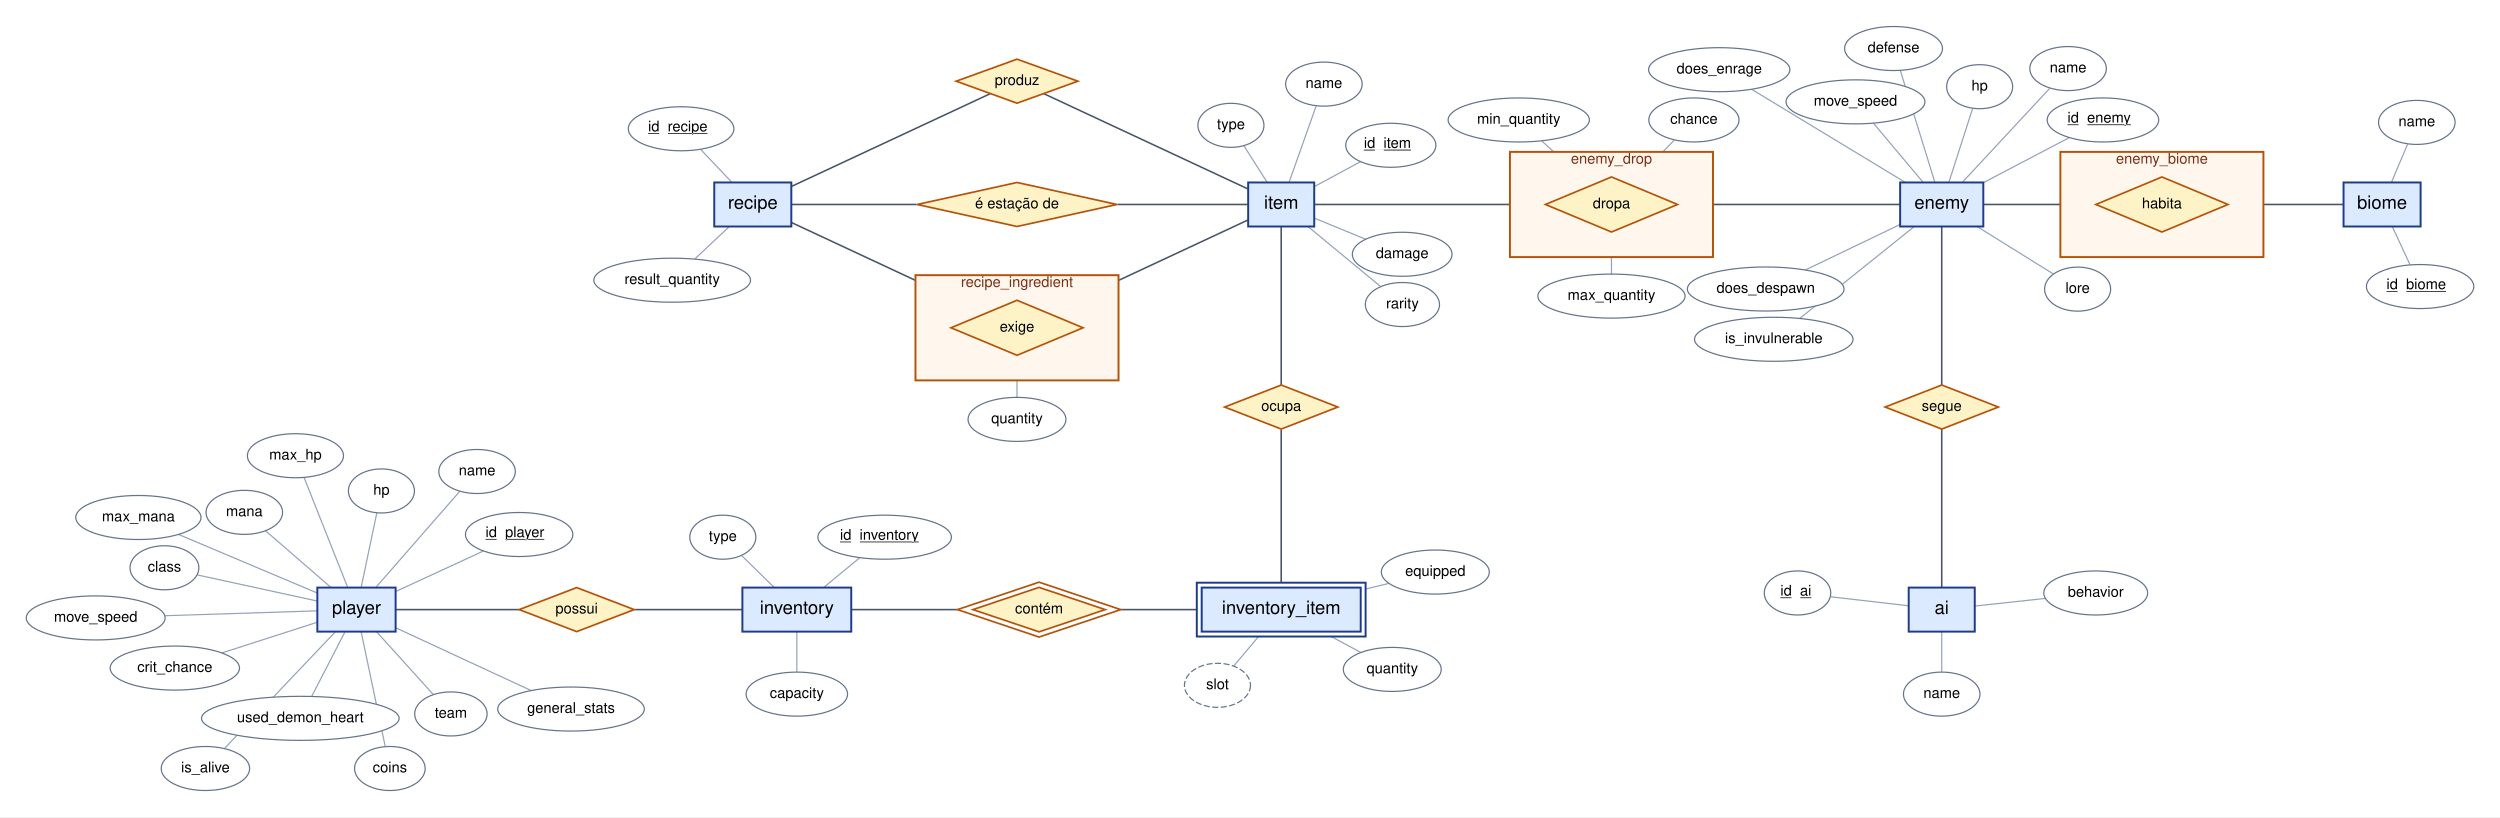
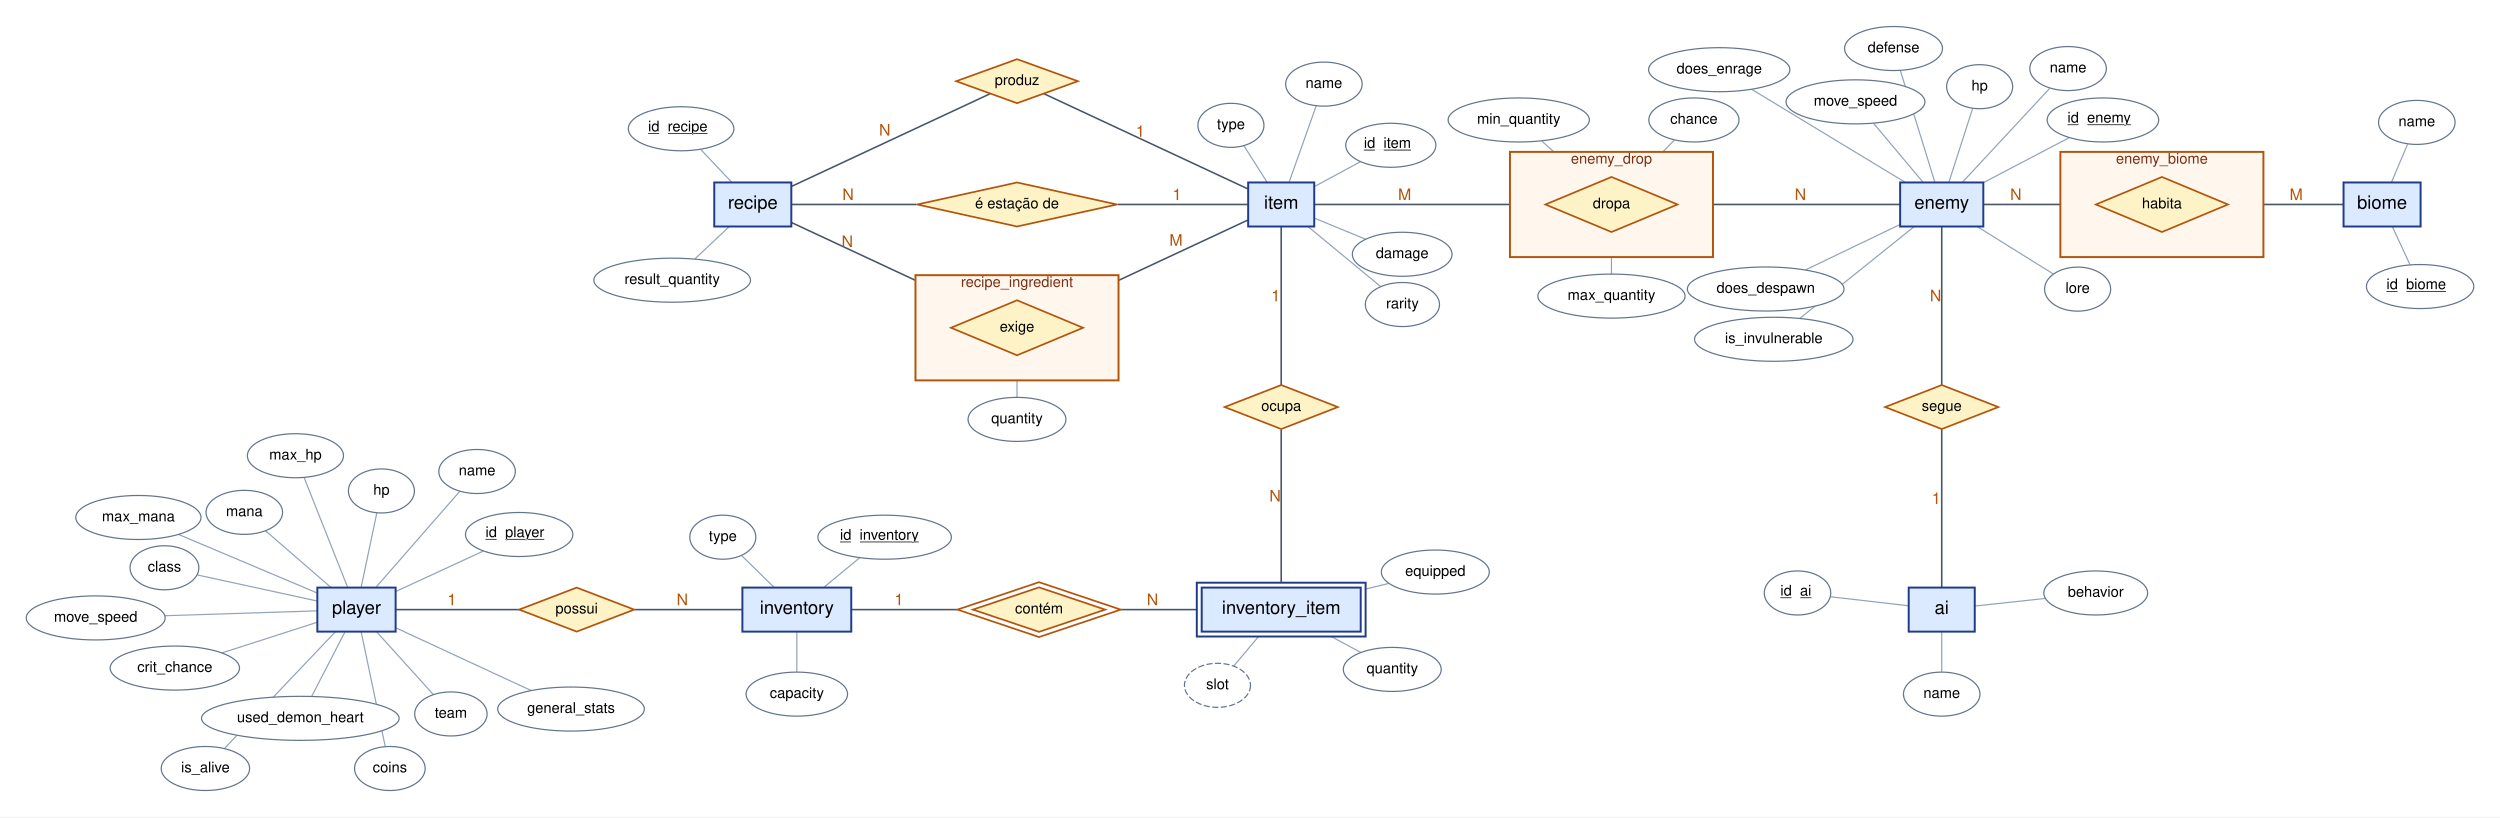
<svg xmlns="http://www.w3.org/2000/svg" width="2044pt" height="668pt" viewBox="0.00 0.00 2043.84 667.80">
  <g id="graph0" class="graph" transform="scale(1 1) rotate(0) translate(21.6 646.2)">
    <polygon fill="#ffffff" stroke="transparent" points="-21.6,21.6 -21.6,-646.2 2022.24,-646.2 2022.24,21.6 -21.6,21.6" />
    <g id="edge1" class="edge">
      <path fill="none" stroke="#475569" stroke-width="1.3" d="M302.01,-147.9C330.03,-147.9 370.99,-147.9 402.7,-147.9" />
+       <text text-anchor="middle" x="347.86" y="-151.5" font-family="Helvetica,sans-Serif" font-size="13.00" fill="#b45309">1</text>
    </g>
    <g id="edge19" class="edge">
      <path fill="none" stroke="#94a3b8" d="M302.03,-162.76C323.86,-172.84 352.49,-186.06 373.66,-195.83" />
    </g>
    <g id="edge20" class="edge">
      <path fill="none" stroke="#94a3b8" d="M285.68,-166.04C304.62,-187.73 336.04,-223.71 354.23,-244.54" />
    </g>
    <g id="edge21" class="edge">
      <path fill="none" stroke="#94a3b8" d="M273.67,-166.14C277.34,-183.6 282.84,-209.75 286.48,-227.06" />
    </g>
    <g id="edge22" class="edge">
      <path fill="none" stroke="#94a3b8" d="M262.68,-165.92C253.2,-189.84 236.55,-231.81 227.07,-255.71" />
    </g>
    <g id="edge23" class="edge">
      <path fill="none" stroke="#94a3b8" d="M249.03,-165.94C232.86,-179.96 210.69,-199.17 195.47,-212.37" />
    </g>
    <g id="edge24" class="edge">
      <path fill="none" stroke="#94a3b8" d="M237.55,-161.54C205.53,-175.06 156.73,-195.67 124.49,-209.28" />
    </g>
    <g id="edge25" class="edge">
      <path fill="none" stroke="#94a3b8" d="M237.68,-154.9C208.8,-161.2 166.86,-170.33 139.72,-176.24" />
    </g>
    <g id="edge26" class="edge">
      <path fill="none" stroke="#94a3b8" d="M237.45,-146.87C204.49,-145.82 152.72,-144.16 113.01,-142.9" />
    </g>
    <g id="edge27" class="edge">
      <path fill="none" stroke="#94a3b8" d="M237.61,-137.53C214.75,-130.17 183.96,-120.26 159.81,-112.49" />
    </g>
    <g id="edge28" class="edge">
      <path fill="none" stroke="#94a3b8" d="M252.66,-129.84C228.67,-104.6 185.45,-59.14 162.19,-34.67" />
    </g>
    <g id="edge29" class="edge">
      <path fill="none" stroke="#94a3b8" d="M260.32,-129.48C252.39,-114.12 241.16,-92.36 233.28,-77.09" />
    </g>
    <g id="edge30" class="edge">
      <path fill="none" stroke="#94a3b8" d="M273.63,-129.84C278.85,-105.02 288.17,-60.65 293.37,-35.91" />
    </g>
    <g id="edge31" class="edge">
      <path fill="none" stroke="#94a3b8" d="M286.21,-129.81C300.02,-114.55 319.58,-92.93 332.76,-78.37" />
    </g>
    <g id="edge32" class="edge">
      <path fill="none" stroke="#94a3b8" d="M302.01,-132.99C333.46,-118.41 381.09,-96.33 412.67,-81.69" />
    </g>
    <g id="edge3" class="edge">
      <path fill="none" stroke="#475569" stroke-width="1.3" d="M674.76,-147.9C700.21,-147.9 732.52,-147.9 760.9,-147.9" />
+       <text text-anchor="middle" x="713.33" y="-151.5" font-family="Helvetica,sans-Serif" font-size="13.00" fill="#b45309">1</text>
    </g>
    <g id="edge33" class="edge">
      <path fill="none" stroke="#94a3b8" d="M651.77,-165.98C661.17,-173.74 672.09,-182.74 681.3,-190.34" />
    </g>
    <g id="edge34" class="edge">
      <path fill="none" stroke="#94a3b8" d="M611.35,-165.98C602.87,-174.28 592.93,-184.01 584.85,-191.92" />
    </g>
    <g id="edge35" class="edge">
      <path fill="none" stroke="#94a3b8" d="M629.83,-129.74C629.83,-119.67 629.83,-107.17 629.83,-97.07" />
    </g>
    <g id="edge5" class="edge">
      <path fill="none" stroke="#475569" stroke-width="1.3" d="M1025.83,-170.23C1025.83,-203.25 1025.83,-264.48 1025.83,-295.08" />
+       <text text-anchor="middle" x="1020.83" y="-236.26" font-family="Helvetica,sans-Serif" font-size="13.00" fill="#b45309">N</text>
    </g>
    <g id="edge36" class="edge">
      <path fill="none" stroke="#94a3b8" d="M1007.02,-125.55C1000.38,-117.66 993.05,-108.95 986.97,-101.72" />
    </g>
    <g id="edge37" class="edge">
      <path fill="none" stroke="#94a3b8" d="M1066.72,-125.88C1074.91,-121.47 1083.3,-116.95 1090.8,-112.91" />
    </g>
    <g id="edge38" class="edge">
      <path fill="none" stroke="#94a3b8" d="M1095.1,-164.78C1101.5,-166.34 1107.82,-167.88 1113.78,-169.33" />
    </g>
    <g id="edge7" class="edge">
      <path fill="none" stroke="#475569" stroke-width="1.3" d="M1565.83,-165.94C1565.83,-197.79 1565.83,-263.65 1565.83,-295.48" />
+       <text text-anchor="middle" x="1561.33" y="-234.31" font-family="Helvetica,sans-Serif" font-size="13.00" fill="#b45309">1</text>
    </g>
    <g id="edge39" class="edge">
      <path fill="none" stroke="#94a3b8" d="M1538.79,-151.02C1519.61,-153.23 1494,-156.19 1474.86,-158.39" />
    </g>
    <g id="edge40" class="edge">
      <path fill="none" stroke="#94a3b8" d="M1565.83,-129.74C1565.83,-119.67 1565.83,-107.17 1565.83,-97.07" />
    </g>
    <g id="edge41" class="edge">
      <path fill="none" stroke="#94a3b8" d="M1592.84,-150.82C1609.61,-152.63 1631.48,-154.99 1650.4,-157.03" />
    </g>
    <g id="edge17" class="edge">
      <path fill="none" stroke="#475569" stroke-width="1.3" d="M625.71,-464.23C652.23,-451.85 691.21,-433.66 726.49,-417.2" />
+       <text text-anchor="middle" x="671.1" y="-444.31" font-family="Helvetica,sans-Serif" font-size="13.00" fill="#b45309">N</text>
    </g>
    <g id="edge42" class="edge">
      <path fill="none" stroke="#94a3b8" d="M576.57,-497.34C568.6,-505.75 559.2,-515.69 551.37,-523.95" />
    </g>
    <g id="edge43" class="edge">
      <path fill="none" stroke="#94a3b8" d="M574.42,-460.86C565.61,-452.59 555.24,-442.85 546.53,-434.67" />
    </g>
    <g id="edge13" class="edge">
      <path fill="none" stroke="#475569" stroke-width="1.3" d="M998.48,-491.87C955.11,-512.1 871.45,-551.15 831.76,-569.67" />
+       <text text-anchor="middle" x="910.62" y="-534.37" font-family="Helvetica,sans-Serif" font-size="13.00" fill="#b45309">1</text>
    </g>
    <g id="edge15" class="edge">
      <path fill="none" stroke="#475569" stroke-width="1.3" d="M998.48,-479.1C971.69,-479.1 929.51,-479.1 891.83,-479.1" />
+       <text text-anchor="middle" x="940.65" y="-482.7" font-family="Helvetica,sans-Serif" font-size="13.00" fill="#b45309">1</text>
    </g>
    <g id="edge44" class="edge">
      <path fill="none" stroke="#94a3b8" d="M1053.2,-493.88C1065.14,-500.33 1079.04,-507.84 1090.67,-514.12" />
    </g>
    <g id="edge45" class="edge">
      <path fill="none" stroke="#94a3b8" d="M1032.24,-497.15C1038.53,-514.9 1048.09,-541.85 1054.37,-559.57" />
    </g>
    <g id="edge46" class="edge">
      <path fill="none" stroke="#94a3b8" d="M1014.39,-497.12C1008.4,-506.55 1001.12,-518 995.28,-527.2" />
    </g>
    <g id="edge47" class="edge">
      <path fill="none" stroke="#94a3b8" d="M1047.83,-460.95C1065.62,-446.26 1090.36,-425.84 1106.97,-412.13" />
    </g>
    <g id="edge48" class="edge">
      <path fill="none" stroke="#94a3b8" d="M1052.86,-467.98C1065.9,-462.61 1081.58,-456.16 1094.96,-450.65" />
    </g>
    <g id="edge9" class="edge">
      <path fill="none" stroke="#475569" stroke-width="1.3" d="M1600.11,-479.1C1617.96,-479.1 1640.64,-479.1 1662.75,-479.1" />
+       <text text-anchor="middle" x="1626.43" y="-482.7" font-family="Helvetica,sans-Serif" font-size="13.00" fill="#b45309">N</text>
    </g>
    <g id="edge11" class="edge">
      <path fill="none" stroke="#475569" stroke-width="1.3" d="M1531.64,-479.1C1493.47,-479.1 1430.32,-479.1 1378.97,-479.1" />
+       <text text-anchor="middle" x="1450.3" y="-482.7" font-family="Helvetica,sans-Serif" font-size="13.00" fill="#b45309">N</text>
    </g>
    <g id="edge49" class="edge">
      <path fill="none" stroke="#94a3b8" d="M1600.12,-497.07C1621.93,-508.51 1649.8,-523.12 1670.16,-533.8" />
    </g>
    <g id="edge50" class="edge">
      <path fill="none" stroke="#94a3b8" d="M1582.89,-497.45C1602.72,-518.77 1635.13,-553.63 1654.07,-574" />
    </g>
    <g id="edge51" class="edge">
      <path fill="none" stroke="#94a3b8" d="M1571.66,-497.21C1577.24,-514.54 1585.6,-540.5 1591.13,-557.69" />
    </g>
    <g id="edge52" class="edge">
      <path fill="none" stroke="#94a3b8" d="M1560.19,-497.37C1552.7,-521.61 1539.55,-564.15 1532.07,-588.37" />
    </g>
    <g id="edge53" class="edge">
      <path fill="none" stroke="#94a3b8" d="M1550.54,-497.31C1538.55,-511.57 1521.97,-531.3 1510.12,-545.41" />
    </g>
    <g id="edge54" class="edge">
      <path fill="none" stroke="#94a3b8" d="M1535.8,-497.3C1500.88,-518.45 1443.8,-553.03 1410.46,-573.23" />
    </g>
    <g id="edge55" class="edge">
      <path fill="none" stroke="#94a3b8" d="M1531.73,-462.72C1508.29,-451.47 1477.37,-436.62 1454.31,-425.55" />
    </g>
    <g id="edge56" class="edge">
      <path fill="none" stroke="#94a3b8" d="M1543.16,-460.9C1517.27,-440.12 1475.21,-406.37 1449.88,-386.04" />
    </g>
    <g id="edge57" class="edge">
      <path fill="none" stroke="#94a3b8" d="M1594.73,-461.1C1614.28,-448.93 1639.59,-433.16 1656.94,-422.36" />
    </g>
    <g id="edge58" class="edge">
      <path fill="none" stroke="#94a3b8" d="M1934.33,-460.76C1938.79,-451.14 1944.23,-439.4 1948.66,-429.85" />
    </g>
    <g id="edge59" class="edge">
      <path fill="none" stroke="#94a3b8" d="M1933.59,-497.44C1937.67,-507.06 1942.64,-518.8 1946.68,-528.35" />
    </g>
    <g id="edge2" class="edge">
      <path fill="none" stroke="#475569" stroke-width="1.3" d="M497.13,-147.9C524.42,-147.9 558.53,-147.9 585.33,-147.9" />
+       <text text-anchor="middle" x="536.23" y="-151.5" font-family="Helvetica,sans-Serif" font-size="13.00" fill="#b45309">N</text>
    </g>
    <g id="edge4" class="edge">
      <path fill="none" stroke="#475569" stroke-width="1.3" d="M894.59,-147.9C914.58,-147.9 936.53,-147.9 956.66,-147.9" />
+       <text text-anchor="middle" x="920.63" y="-151.5" font-family="Helvetica,sans-Serif" font-size="13.00" fill="#b45309">N</text>
    </g>
    <g id="edge6" class="edge">
      <path fill="none" stroke="#475569" stroke-width="1.3" d="M1025.83,-331.54C1025.83,-363.39 1025.83,-429.25 1025.83,-461.08" />
+       <text text-anchor="middle" x="1021.33" y="-399.91" font-family="Helvetica,sans-Serif" font-size="13.00" fill="#b45309">1</text>
    </g>
    <g id="edge8" class="edge">
      <path fill="none" stroke="#475569" stroke-width="1.3" d="M1565.83,-331.54C1565.83,-363.39 1565.83,-429.25 1565.83,-461.08" />
+       <text text-anchor="middle" x="1560.83" y="-399.91" font-family="Helvetica,sans-Serif" font-size="13.00" fill="#b45309">N</text>
    </g>
    <g id="edge10" class="edge">
      <path fill="none" stroke="#475569" stroke-width="1.3" d="M1828.98,-479.1C1852.2,-479.1 1876.02,-479.1 1894.23,-479.1" />
+       <text text-anchor="middle" x="1855.61" y="-482.7" font-family="Helvetica,sans-Serif" font-size="13.00" fill="#b45309">M</text>
    </g>
    <g id="edge12" class="edge">
      <path fill="none" stroke="#475569" stroke-width="1.3" d="M1212.62,-479.1C1157.93,-479.1 1089.86,-479.1 1052.86,-479.1" />
+       <text text-anchor="middle" x="1126.74" y="-482.7" font-family="Helvetica,sans-Serif" font-size="13.00" fill="#b45309">M</text>
    </g>
    <g id="edge60" class="edge">
      <path fill="none" stroke="#94a3b8" d="M1338.14,-522.47C1341.31,-525.72 1344.38,-528.87 1347.21,-531.77" />
    </g>
    <g id="edge61" class="edge">
      <path fill="none" stroke="#94a3b8" d="M1248.26,-522.47C1245.05,-525.4 1241.93,-528.24 1239.02,-530.89" />
    </g>
    <g id="edge62" class="edge">
      <path fill="none" stroke="#94a3b8" d="M1295.83,-435.96C1295.83,-431.15 1295.83,-426.47 1295.83,-422.24" />
    </g>
    <g id="edge14" class="edge">
      <path fill="none" stroke="#475569" stroke-width="1.3" d="M787.93,-569.68C749.54,-551.76 669.94,-514.62 625.53,-493.89" />
+       <text text-anchor="middle" x="701.73" y="-535.39" font-family="Helvetica,sans-Serif" font-size="13.00" fill="#b45309">N</text>
    </g>
    <g id="edge16" class="edge">
      <path fill="none" stroke="#475569" stroke-width="1.3" d="M727.87,-479.1C692.18,-479.1 652.47,-479.1 625.6,-479.1" />
+       <text text-anchor="middle" x="671.73" y="-482.7" font-family="Helvetica,sans-Serif" font-size="13.00" fill="#b45309">N</text>
    </g>
    <g id="edge18" class="edge">
      <path fill="none" stroke="#475569" stroke-width="1.3" d="M893.04,-417.13C930.47,-434.6 972.11,-454.03 998.61,-466.4" />
+       <text text-anchor="middle" x="939.82" y="-445.36" font-family="Helvetica,sans-Serif" font-size="13.00" fill="#b45309">M</text>
    </g>
    <g id="edge63" class="edge">
      <path fill="none" stroke="#94a3b8" d="M809.83,-335.16C809.83,-330.35 809.83,-325.67 809.83,-321.44" />
    </g>
    <g id="node1" class="node">
      <polygon fill="#dbeafe" stroke="#1e3a8a" stroke-width="1.6" points="301.83,-165.9 237.83,-165.9 237.83,-129.9 301.83,-129.9 301.83,-165.9" />
      <text text-anchor="middle" x="269.83" y="-144.4" font-family="Helvetica,sans-Serif" font-size="15.00">player</text>
    </g>
    <g id="node2" class="node">
      <polygon fill="#dbeafe" stroke="#1e3a8a" stroke-width="1.6" points="674.33,-165.9 585.33,-165.9 585.33,-129.9 674.33,-129.9 674.33,-165.9" />
      <text text-anchor="middle" x="629.83" y="-144.4" font-family="Helvetica,sans-Serif" font-size="15.00">inventory</text>
    </g>
    <g id="node3" class="node">
      <polygon fill="#dbeafe" stroke="#1e3a8a" stroke-width="1.6" points="1090.83,-165.9 960.83,-165.9 960.83,-129.9 1090.83,-129.9 1090.83,-165.9" />
      <polygon fill="none" stroke="#1e3a8a" stroke-width="1.6" points="1094.83,-169.9 956.83,-169.9 956.83,-125.9 1094.83,-125.9 1094.83,-169.9" />
      <text text-anchor="middle" x="1025.83" y="-144.4" font-family="Helvetica,sans-Serif" font-size="15.00">inventory_item</text>
    </g>
    <g id="node4" class="node">
      <polygon fill="#dbeafe" stroke="#1e3a8a" stroke-width="1.6" points="1592.83,-165.9 1538.83,-165.9 1538.83,-129.9 1592.83,-129.9 1592.83,-165.9" />
      <text text-anchor="middle" x="1565.83" y="-144.4" font-family="Helvetica,sans-Serif" font-size="15.00">ai</text>
    </g>
    <g id="node5" class="node">
      <polygon fill="#dbeafe" stroke="#1e3a8a" stroke-width="1.6" points="625.33,-497.1 562.33,-497.1 562.33,-461.1 625.33,-461.1 625.33,-497.1" />
      <text text-anchor="middle" x="593.83" y="-475.6" font-family="Helvetica,sans-Serif" font-size="15.00">recipe</text>
    </g>
    <g id="node6" class="node">
      <polygon fill="#dbeafe" stroke="#1e3a8a" stroke-width="1.6" points="1052.83,-497.1 998.83,-497.1 998.83,-461.1 1052.83,-461.1 1052.83,-497.1" />
      <text text-anchor="middle" x="1025.83" y="-475.6" font-family="Helvetica,sans-Serif" font-size="15.00">item</text>
    </g>
    <g id="node7" class="node">
      <polygon fill="#dbeafe" stroke="#1e3a8a" stroke-width="1.6" points="1599.83,-497.1 1531.83,-497.1 1531.83,-461.1 1599.83,-461.1 1599.83,-497.1" />
      <text text-anchor="middle" x="1565.83" y="-475.6" font-family="Helvetica,sans-Serif" font-size="15.00">enemy</text>
    </g>
    <g id="node8" class="node">
      <polygon fill="#dbeafe" stroke="#1e3a8a" stroke-width="1.6" points="1957.33,-497.1 1894.33,-497.1 1894.33,-461.1 1957.33,-461.1 1957.33,-497.1" />
      <text text-anchor="middle" x="1925.83" y="-475.6" font-family="Helvetica,sans-Serif" font-size="15.00">biome</text>
    </g>
    <g id="node9" class="node">
      <polygon fill="#fef3c7" stroke="#b45309" stroke-width="1.4" points="449.83,-165.9 402.81,-147.9 449.83,-129.9 496.86,-147.9 449.83,-165.9" />
      <text text-anchor="middle" x="449.83" y="-144.8" font-family="Helvetica,sans-Serif" font-size="12.00">possui</text>
    </g>
    <g id="node10" class="node">
      <polygon fill="#fef3c7" stroke="#b45309" stroke-width="1.4" points="827.83,-166.08 773.76,-147.9 827.83,-129.72 881.91,-147.9 827.83,-166.08" />
      <polygon fill="none" stroke="#b45309" stroke-width="1.4" points="827.83,-170.34 761.1,-147.9 827.83,-125.46 894.57,-147.9 827.83,-170.34" />
      <text text-anchor="middle" x="827.83" y="-144.8" font-family="Helvetica,sans-Serif" font-size="12.00">contém</text>
    </g>
    <g id="node11" class="node">
      <polygon fill="#fef3c7" stroke="#b45309" stroke-width="1.4" points="1025.83,-331.5 979.55,-313.5 1025.83,-295.5 1072.12,-313.5 1025.83,-331.5" />
      <text text-anchor="middle" x="1025.83" y="-310.4" font-family="Helvetica,sans-Serif" font-size="12.00">ocupa</text>
    </g>
    <g id="node12" class="node">
      <polygon fill="#fef3c7" stroke="#b45309" stroke-width="1.4" points="1565.83,-331.5 1519.55,-313.5 1565.83,-295.5 1612.12,-313.5 1565.83,-331.5" />
      <text text-anchor="middle" x="1565.83" y="-310.4" font-family="Helvetica,sans-Serif" font-size="12.00">segue</text>
    </g>
    <g id="node13" class="node">
      <polygon fill="#fff7ed" stroke="#b45309" stroke-width="1.6" points="1828.83,-522.1 1662.83,-522.1 1662.83,-436.1 1828.83,-436.1 1828.83,-522.1" />
      <text text-anchor="middle" x="1745.83" y="-512.5" font-family="Helvetica,sans-Serif" font-size="12.00" fill="#7c2d12">enemy_biome</text>
    </g>
    <g id="node14" class="node">
      <polygon fill="#fef3c7" stroke="#b45309" stroke-width="1.4" points="1745.83,-501.6 1691.83,-479.1 1745.83,-456.6 1799.83,-479.1 1745.83,-501.6" />
      <text text-anchor="middle" x="1745.83" y="-476" font-family="Helvetica,sans-Serif" font-size="12.00">habita</text>
    </g>
    <g id="node15" class="node">
      <polygon fill="#fff7ed" stroke="#b45309" stroke-width="1.6" points="1378.83,-522.1 1212.83,-522.1 1212.83,-436.1 1378.83,-436.1 1378.83,-522.1" />
      <text text-anchor="middle" x="1295.83" y="-512.5" font-family="Helvetica,sans-Serif" font-size="12.00" fill="#7c2d12">enemy_drop</text>
    </g>
    <g id="node16" class="node">
      <polygon fill="#fef3c7" stroke="#b45309" stroke-width="1.4" points="1295.83,-501.6 1241.83,-479.1 1295.83,-456.6 1349.83,-479.1 1295.83,-501.6" />
      <text text-anchor="middle" x="1295.83" y="-476" font-family="Helvetica,sans-Serif" font-size="12.00">dropa</text>
    </g>
    <g id="node17" class="node">
      <polygon fill="#fef3c7" stroke="#b45309" stroke-width="1.4" points="809.83,-597.9 760.09,-579.9 809.83,-561.9 859.58,-579.9 809.83,-597.9" />
      <text text-anchor="middle" x="809.83" y="-576.8" font-family="Helvetica,sans-Serif" font-size="12.00">produz</text>
    </g>
    <g id="node18" class="node">
      <polygon fill="#fef3c7" stroke="#b45309" stroke-width="1.4" points="809.83,-497.1 728.17,-479.1 809.83,-461.1 891.5,-479.1 809.83,-497.1" />
      <text text-anchor="middle" x="809.83" y="-476" font-family="Helvetica,sans-Serif" font-size="12.00">é estação de</text>
    </g>
    <g id="node19" class="node">
      <polygon fill="#fff7ed" stroke="#b45309" stroke-width="1.6" points="892.83,-421.3 726.83,-421.3 726.83,-335.3 892.83,-335.3 892.83,-421.3" />
      <text text-anchor="middle" x="809.83" y="-411.7" font-family="Helvetica,sans-Serif" font-size="12.00" fill="#7c2d12">recipe_ingredient</text>
    </g>
    <g id="node20" class="node">
      <polygon fill="#fef3c7" stroke="#b45309" stroke-width="1.4" points="809.83,-400.8 755.83,-378.3 809.83,-355.8 863.83,-378.3 809.83,-400.8" />
      <text text-anchor="middle" x="809.83" y="-375.2" font-family="Helvetica,sans-Serif" font-size="12.00">exige</text>
    </g>
    <g id="node21" class="node">
      <ellipse fill="#ffffff" stroke="#64748b" cx="402.83" cy="-209.3" rx="43.91" ry="18" />
      <text text-anchor="start" x="375.33" y="-207.2" font-family="Helvetica,sans-Serif" text-decoration="underline" font-size="12.00">id_player</text>
    </g>
    <g id="node22" class="node">
      <ellipse fill="#ffffff" stroke="#64748b" cx="368.43" cy="-260.8" rx="31.29" ry="18" />
      <text text-anchor="middle" x="368.43" y="-257.7" font-family="Helvetica,sans-Serif" font-size="12.00">name</text>
    </g>
    <g id="node23" class="node">
      <ellipse fill="#ffffff" stroke="#64748b" cx="290.23" cy="-244.9" rx="27" ry="18" />
      <text text-anchor="middle" x="290.23" y="-241.8" font-family="Helvetica,sans-Serif" font-size="12.00">hp</text>
    </g>
    <g id="node24" class="node">
      <ellipse fill="#ffffff" stroke="#64748b" cx="219.93" cy="-273.7" rx="39.3" ry="18" />
      <text text-anchor="middle" x="219.93" y="-270.6" font-family="Helvetica,sans-Serif" font-size="12.00">max_hp</text>
    </g>
    <g id="node25" class="node">
      <ellipse fill="#ffffff" stroke="#64748b" cx="178.13" cy="-227.4" rx="31.29" ry="18" />
      <text text-anchor="middle" x="178.13" y="-224.3" font-family="Helvetica,sans-Serif" font-size="12.00">mana</text>
    </g>
    <g id="node26" class="node">
      <ellipse fill="#ffffff" stroke="#64748b" cx="91.53" cy="-223.2" rx="51.19" ry="18" />
      <text text-anchor="middle" x="91.53" y="-220.1" font-family="Helvetica,sans-Serif" font-size="12.00">max_mana</text>
    </g>
    <g id="node27" class="node">
      <ellipse fill="#ffffff" stroke="#64748b" cx="112.83" cy="-182.1" rx="28.14" ry="18" />
      <text text-anchor="middle" x="112.83" y="-179" font-family="Helvetica,sans-Serif" font-size="12.00">class</text>
    </g>
    <g id="node28" class="node">
      <ellipse fill="#ffffff" stroke="#64748b" cx="56.63" cy="-141.1" rx="56.77" ry="18" />
      <text text-anchor="middle" x="56.63" y="-138" font-family="Helvetica,sans-Serif" font-size="12.00">move_speed</text>
    </g>
    <g id="node29" class="node">
      <ellipse fill="#ffffff" stroke="#64748b" cx="121.33" cy="-100.1" rx="52.88" ry="18" />
      <text text-anchor="middle" x="121.33" y="-97" font-family="Helvetica,sans-Serif" font-size="12.00">crit_chance</text>
    </g>
    <g id="node30" class="node">
      <ellipse fill="#ffffff" stroke="#64748b" cx="146.33" cy="-18" rx="36.14" ry="18" />
      <text text-anchor="middle" x="146.33" y="-14.9" font-family="Helvetica,sans-Serif" font-size="12.00">is_alive</text>
    </g>
    <g id="node31" class="node">
      <ellipse fill="#ffffff" stroke="#64748b" cx="223.93" cy="-59" rx="80.78" ry="18" />
      <text text-anchor="middle" x="223.93" y="-55.9" font-family="Helvetica,sans-Serif" font-size="12.00">used_demon_heart</text>
    </g>
    <g id="node32" class="node">
      <ellipse fill="#ffffff" stroke="#64748b" cx="297.13" cy="-18" rx="28.87" ry="18" />
      <text text-anchor="middle" x="297.13" y="-14.9" font-family="Helvetica,sans-Serif" font-size="12.00">coins</text>
    </g>
    <g id="node33" class="node">
      <ellipse fill="#ffffff" stroke="#64748b" cx="347.03" cy="-62.6" rx="29.6" ry="18" />
      <text text-anchor="middle" x="347.03" y="-59.5" font-family="Helvetica,sans-Serif" font-size="12.00">team</text>
    </g>
    <g id="node34" class="node">
      <ellipse fill="#ffffff" stroke="#64748b" cx="445.23" cy="-66.6" rx="59.92" ry="18" />
      <text text-anchor="middle" x="445.23" y="-63.5" font-family="Helvetica,sans-Serif" font-size="12.00">general_stats</text>
    </g>
    <g id="node35" class="node">
      <ellipse fill="#ffffff" stroke="#64748b" cx="701.63" cy="-207.1" rx="54.58" ry="18" />
      <text text-anchor="start" x="665.13" y="-205" font-family="Helvetica,sans-Serif" text-decoration="underline" font-size="12.00">id_inventory</text>
    </g>
    <g id="node36" class="node">
      <ellipse fill="#ffffff" stroke="#64748b" cx="569.33" cy="-207.1" rx="27" ry="18" />
      <text text-anchor="middle" x="569.33" y="-204" font-family="Helvetica,sans-Serif" font-size="12.00">type</text>
    </g>
    <g id="node37" class="node">
      <ellipse fill="#ffffff" stroke="#64748b" cx="629.83" cy="-78.8" rx="41.49" ry="18" />
      <text text-anchor="middle" x="629.83" y="-75.7" font-family="Helvetica,sans-Serif" font-size="12.00">capacity</text>
    </g>
    <g id="node38" class="node">
      <ellipse fill="#ffffff" stroke="#64748b" stroke-dasharray="5,2" cx="973.73" cy="-86" rx="27" ry="18" />
      <text text-anchor="middle" x="973.73" y="-82.9" font-family="Helvetica,sans-Serif" font-size="12.00">slot</text>
    </g>
    <g id="node39" class="node">
      <ellipse fill="#ffffff" stroke="#64748b" cx="1116.63" cy="-99" rx="40.03" ry="18" />
      <text text-anchor="middle" x="1116.63" y="-95.9" font-family="Helvetica,sans-Serif" font-size="12.00">quantity</text>
    </g>
    <g id="node40" class="node">
      <ellipse fill="#ffffff" stroke="#64748b" cx="1151.83" cy="-178.6" rx="44.15" ry="18" />
      <text text-anchor="middle" x="1151.83" y="-175.5" font-family="Helvetica,sans-Serif" font-size="12.00">equipped</text>
    </g>
    <g id="node41" class="node">
      <ellipse fill="#ffffff" stroke="#64748b" cx="1447.93" cy="-161.5" rx="27.17" ry="18" />
      <text text-anchor="start" x="1433.93" y="-159.4" font-family="Helvetica,sans-Serif" text-decoration="underline" font-size="12.00">id_ai</text>
    </g>
    <g id="node42" class="node">
      <ellipse fill="#ffffff" stroke="#64748b" cx="1565.83" cy="-78.8" rx="31.29" ry="18" />
      <text text-anchor="middle" x="1565.83" y="-75.7" font-family="Helvetica,sans-Serif" font-size="12.00">name</text>
    </g>
    <g id="node43" class="node">
      <ellipse fill="#ffffff" stroke="#64748b" cx="1691.73" cy="-161.5" rx="42.45" ry="18" />
      <text text-anchor="middle" x="1691.73" y="-158.4" font-family="Helvetica,sans-Serif" font-size="12.00">behavior</text>
    </g>
    <g id="node44" class="node">
      <ellipse fill="#ffffff" stroke="#64748b" cx="535.23" cy="-541" rx="43.18" ry="18" />
      <text text-anchor="start" x="508.23" y="-538.9" font-family="Helvetica,sans-Serif" text-decoration="underline" font-size="12.00">id_recipe</text>
    </g>
    <g id="node45" class="node">
      <ellipse fill="#ffffff" stroke="#64748b" cx="527.93" cy="-417.2" rx="64.04" ry="18" />
      <text text-anchor="middle" x="527.93" y="-414.1" font-family="Helvetica,sans-Serif" font-size="12.00">result_quantity</text>
    </g>
    <g id="node46" class="node">
      <ellipse fill="#ffffff" stroke="#64748b" cx="1115.43" cy="-527.5" rx="36.87" ry="18" />
      <text text-anchor="start" x="1093.43" y="-525.4" font-family="Helvetica,sans-Serif" text-decoration="underline" font-size="12.00">id_item</text>
    </g>
    <g id="node47" class="node">
      <ellipse fill="#ffffff" stroke="#64748b" cx="1060.73" cy="-577.5" rx="31.29" ry="18" />
      <text text-anchor="middle" x="1060.73" y="-574.4" font-family="Helvetica,sans-Serif" font-size="12.00">name</text>
    </g>
    <g id="node48" class="node">
      <ellipse fill="#ffffff" stroke="#64748b" cx="984.73" cy="-543.8" rx="27" ry="18" />
      <text text-anchor="middle" x="984.73" y="-540.7" font-family="Helvetica,sans-Serif" font-size="12.00">type</text>
    </g>
    <g id="node49" class="node">
      <ellipse fill="#ffffff" stroke="#64748b" cx="1124.93" cy="-397.3" rx="30.33" ry="18" />
      <text text-anchor="middle" x="1124.93" y="-394.2" font-family="Helvetica,sans-Serif" font-size="12.00">rarity</text>
    </g>
    <g id="node50" class="node">
      <ellipse fill="#ffffff" stroke="#64748b" cx="1124.73" cy="-438.4" rx="40.76" ry="18" />
      <text text-anchor="middle" x="1124.73" y="-435.3" font-family="Helvetica,sans-Serif" font-size="12.00">damage</text>
    </g>
    <g id="node51" class="node">
      <ellipse fill="#ffffff" stroke="#64748b" cx="1697.63" cy="-548.2" rx="45.61" ry="18" />
      <text text-anchor="start" x="1668.63" y="-546.1" font-family="Helvetica,sans-Serif" text-decoration="underline" font-size="12.00">id_enemy</text>
    </g>
    <g id="node52" class="node">
      <ellipse fill="#ffffff" stroke="#64748b" cx="1669.13" cy="-590.2" rx="31.29" ry="18" />
      <text text-anchor="middle" x="1669.13" y="-587.1" font-family="Helvetica,sans-Serif" font-size="12.00">name</text>
    </g>
    <g id="node53" class="node">
      <ellipse fill="#ffffff" stroke="#64748b" cx="1596.83" cy="-575.4" rx="27" ry="18" />
      <text text-anchor="middle" x="1596.83" y="-572.3" font-family="Helvetica,sans-Serif" font-size="12.00">hp</text>
    </g>
    <g id="node54" class="node">
      <ellipse fill="#ffffff" stroke="#64748b" cx="1526.43" cy="-606.6" rx="40.03" ry="18" />
      <text text-anchor="middle" x="1526.43" y="-603.5" font-family="Helvetica,sans-Serif" font-size="12.00">defense</text>
    </g>
    <g id="node55" class="node">
      <ellipse fill="#ffffff" stroke="#64748b" cx="1495.33" cy="-563" rx="56.77" ry="18" />
      <text text-anchor="middle" x="1495.33" y="-559.9" font-family="Helvetica,sans-Serif" font-size="12.00">move_speed</text>
    </g>
    <g id="node56" class="node">
      <ellipse fill="#ffffff" stroke="#64748b" cx="1383.93" cy="-589.3" rx="57.73" ry="18" />
      <text text-anchor="middle" x="1383.93" y="-586.2" font-family="Helvetica,sans-Serif" font-size="12.00">does_enrage</text>
    </g>
    <g id="node57" class="node">
      <ellipse fill="#ffffff" stroke="#64748b" cx="1421.93" cy="-410" rx="64.04" ry="18" />
      <text text-anchor="middle" x="1421.93" y="-406.9" font-family="Helvetica,sans-Serif" font-size="12.00">does_despawn</text>
    </g>
    <g id="node58" class="node">
      <ellipse fill="#ffffff" stroke="#64748b" cx="1428.53" cy="-368.9" rx="64.77" ry="18" />
      <text text-anchor="middle" x="1428.53" y="-365.8" font-family="Helvetica,sans-Serif" font-size="12.00">is_invulnerable</text>
    </g>
    <g id="node59" class="node">
      <ellipse fill="#ffffff" stroke="#64748b" cx="1676.93" cy="-409.9" rx="27" ry="18" />
      <text text-anchor="middle" x="1676.93" y="-406.8" font-family="Helvetica,sans-Serif" font-size="12.00">lore</text>
    </g>
    <g id="node60" class="node">
      <ellipse fill="#ffffff" stroke="#64748b" cx="1956.93" cy="-412" rx="43.91" ry="18" />
      <text text-anchor="start" x="1929.43" y="-409.9" font-family="Helvetica,sans-Serif" text-decoration="underline" font-size="12.00">id_biome</text>
    </g>
    <g id="node61" class="node">
      <ellipse fill="#ffffff" stroke="#64748b" cx="1954.23" cy="-546.2" rx="31.29" ry="18" />
      <text text-anchor="middle" x="1954.23" y="-543.1" font-family="Helvetica,sans-Serif" font-size="12.00">name</text>
    </g>
    <g id="node62" class="node">
      <ellipse fill="#ffffff" stroke="#64748b" cx="1363.23" cy="-548.2" rx="36.87" ry="18" />
      <text text-anchor="middle" x="1363.23" y="-545.1" font-family="Helvetica,sans-Serif" font-size="12.00">chance</text>
    </g>
    <g id="node63" class="node">
      <ellipse fill="#ffffff" stroke="#64748b" cx="1220.03" cy="-548.2" rx="57.73" ry="18" />
      <text text-anchor="middle" x="1220.03" y="-545.1" font-family="Helvetica,sans-Serif" font-size="12.00">min_quantity</text>
    </g>
    <g id="node64" class="node">
      <ellipse fill="#ffffff" stroke="#64748b" cx="1295.83" cy="-404.2" rx="60.16" ry="18" />
      <text text-anchor="middle" x="1295.83" y="-401.1" font-family="Helvetica,sans-Serif" font-size="12.00">max_quantity</text>
    </g>
    <g id="node65" class="node">
      <ellipse fill="#ffffff" stroke="#64748b" cx="809.83" cy="-303.4" rx="40.03" ry="18" />
      <text text-anchor="middle" x="809.83" y="-300.3" font-family="Helvetica,sans-Serif" font-size="12.00">quantity</text>
    </g>
  </g>
</svg>
